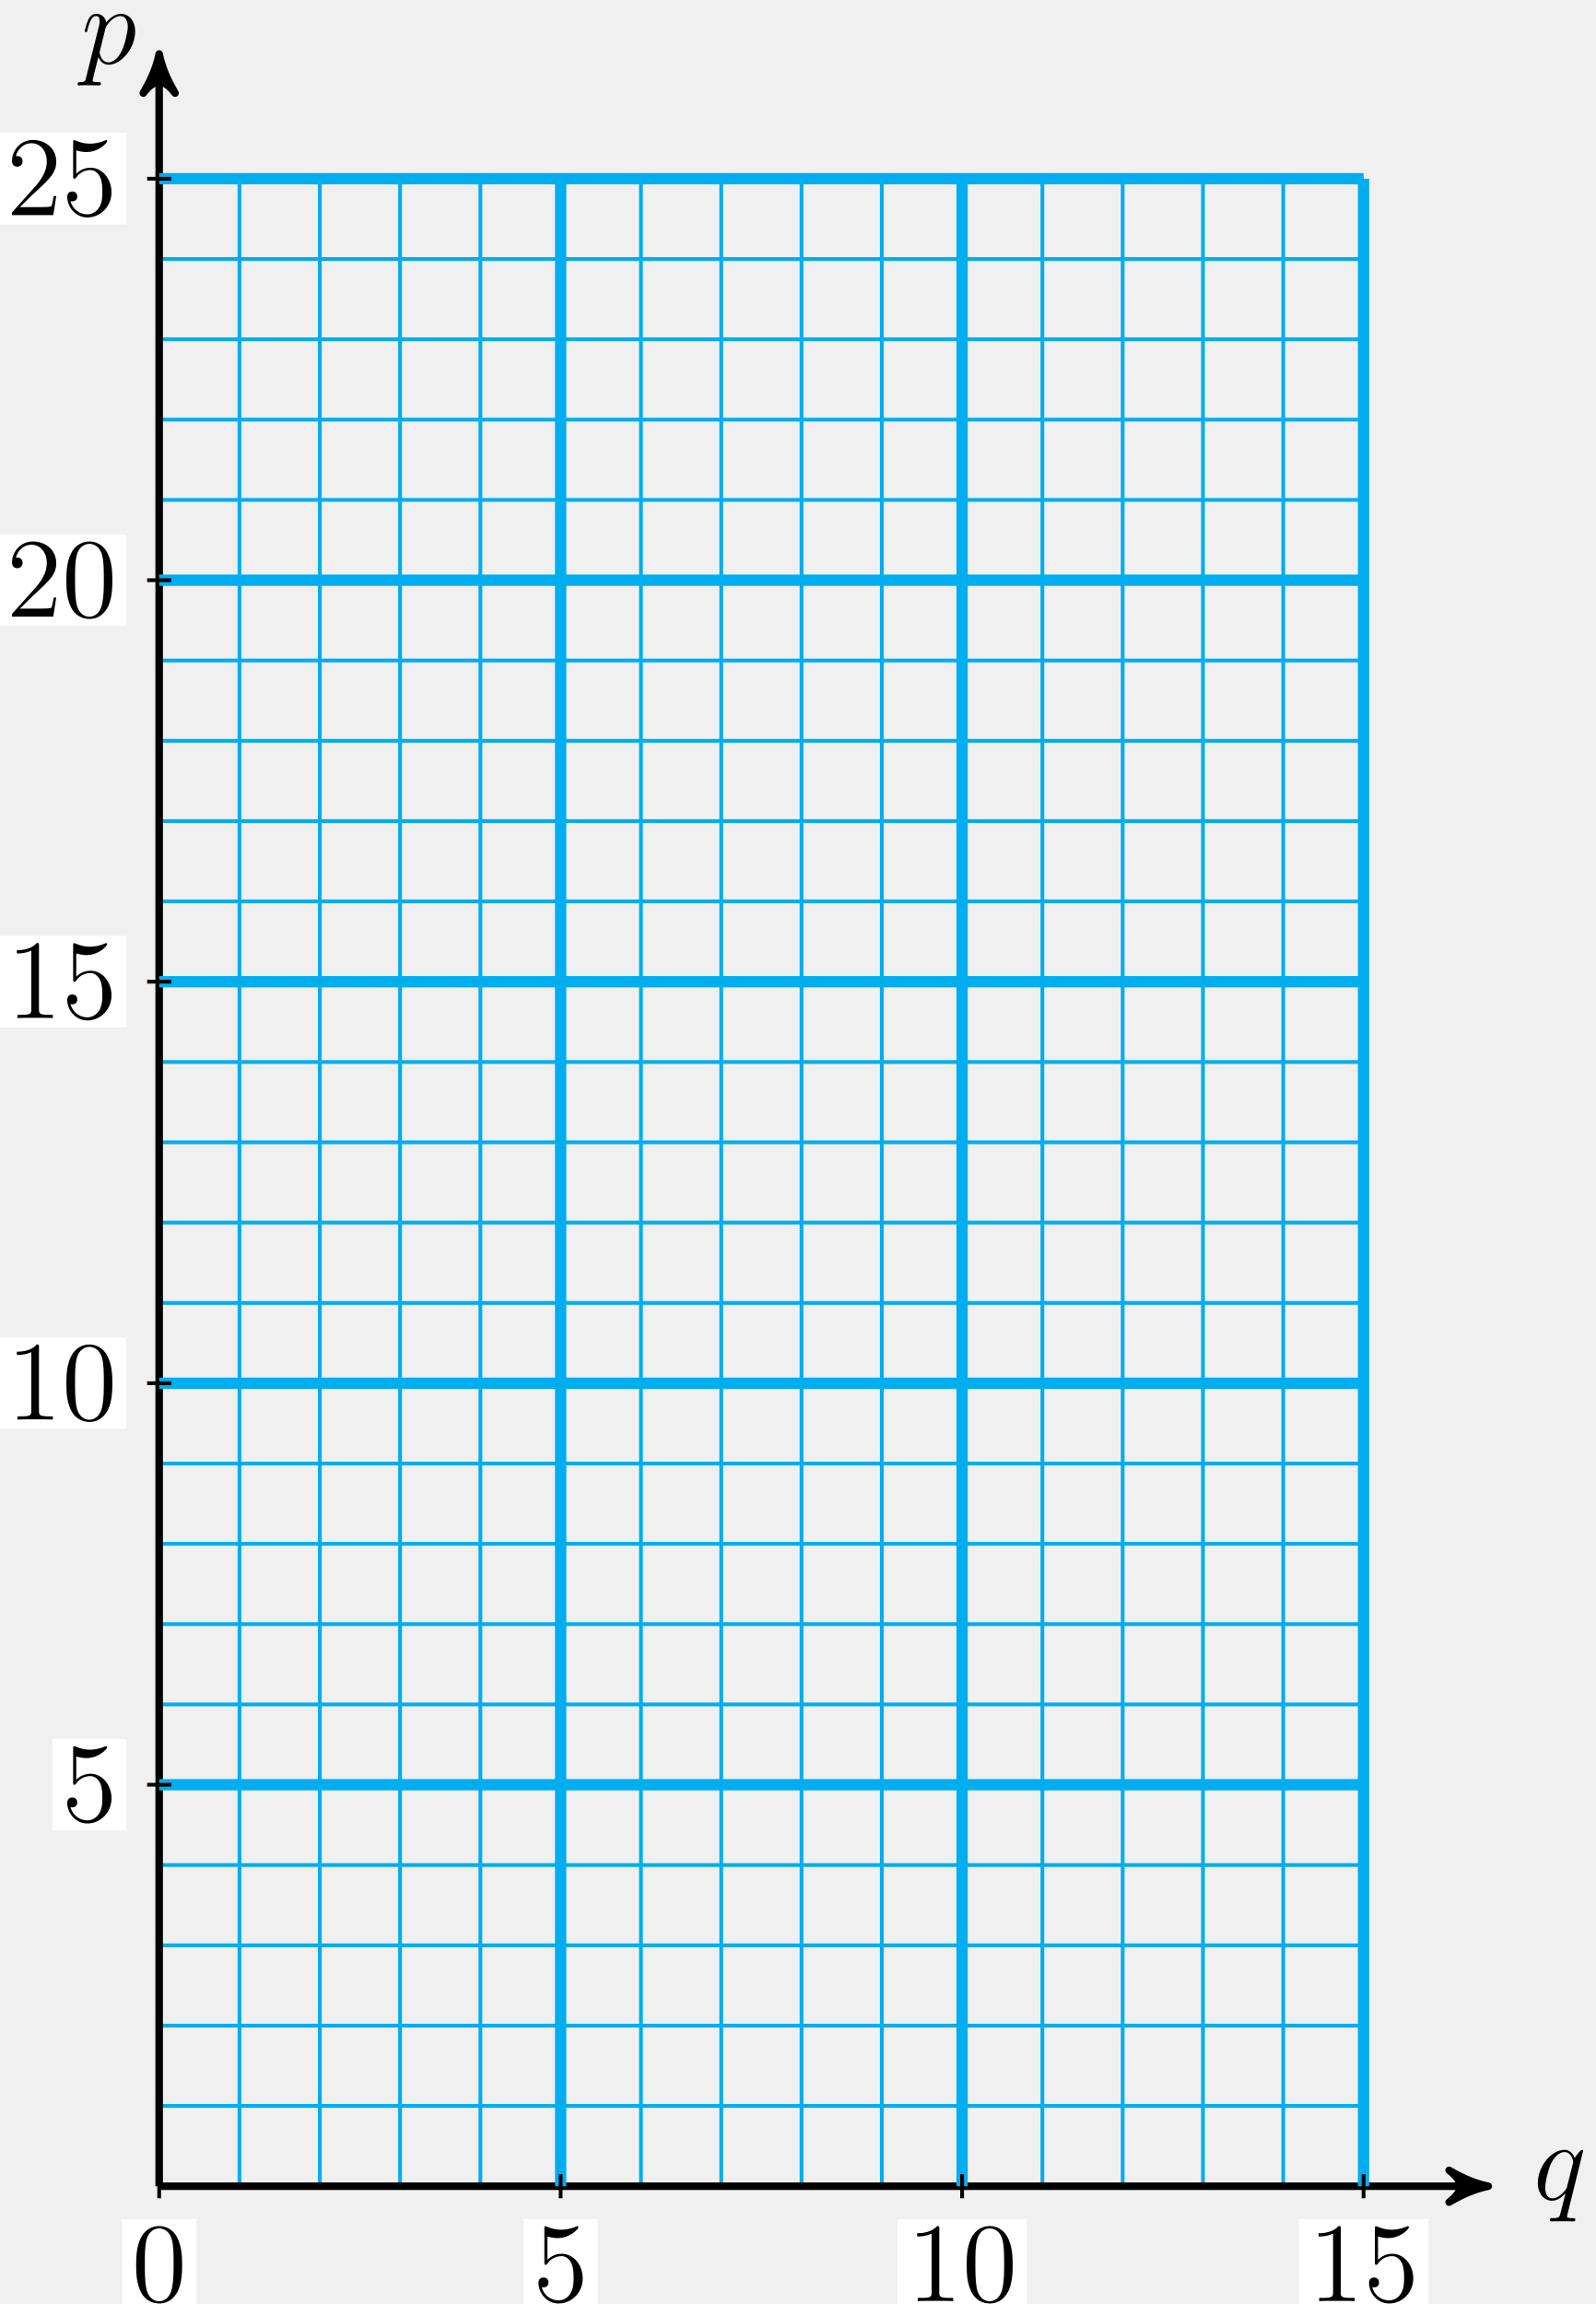
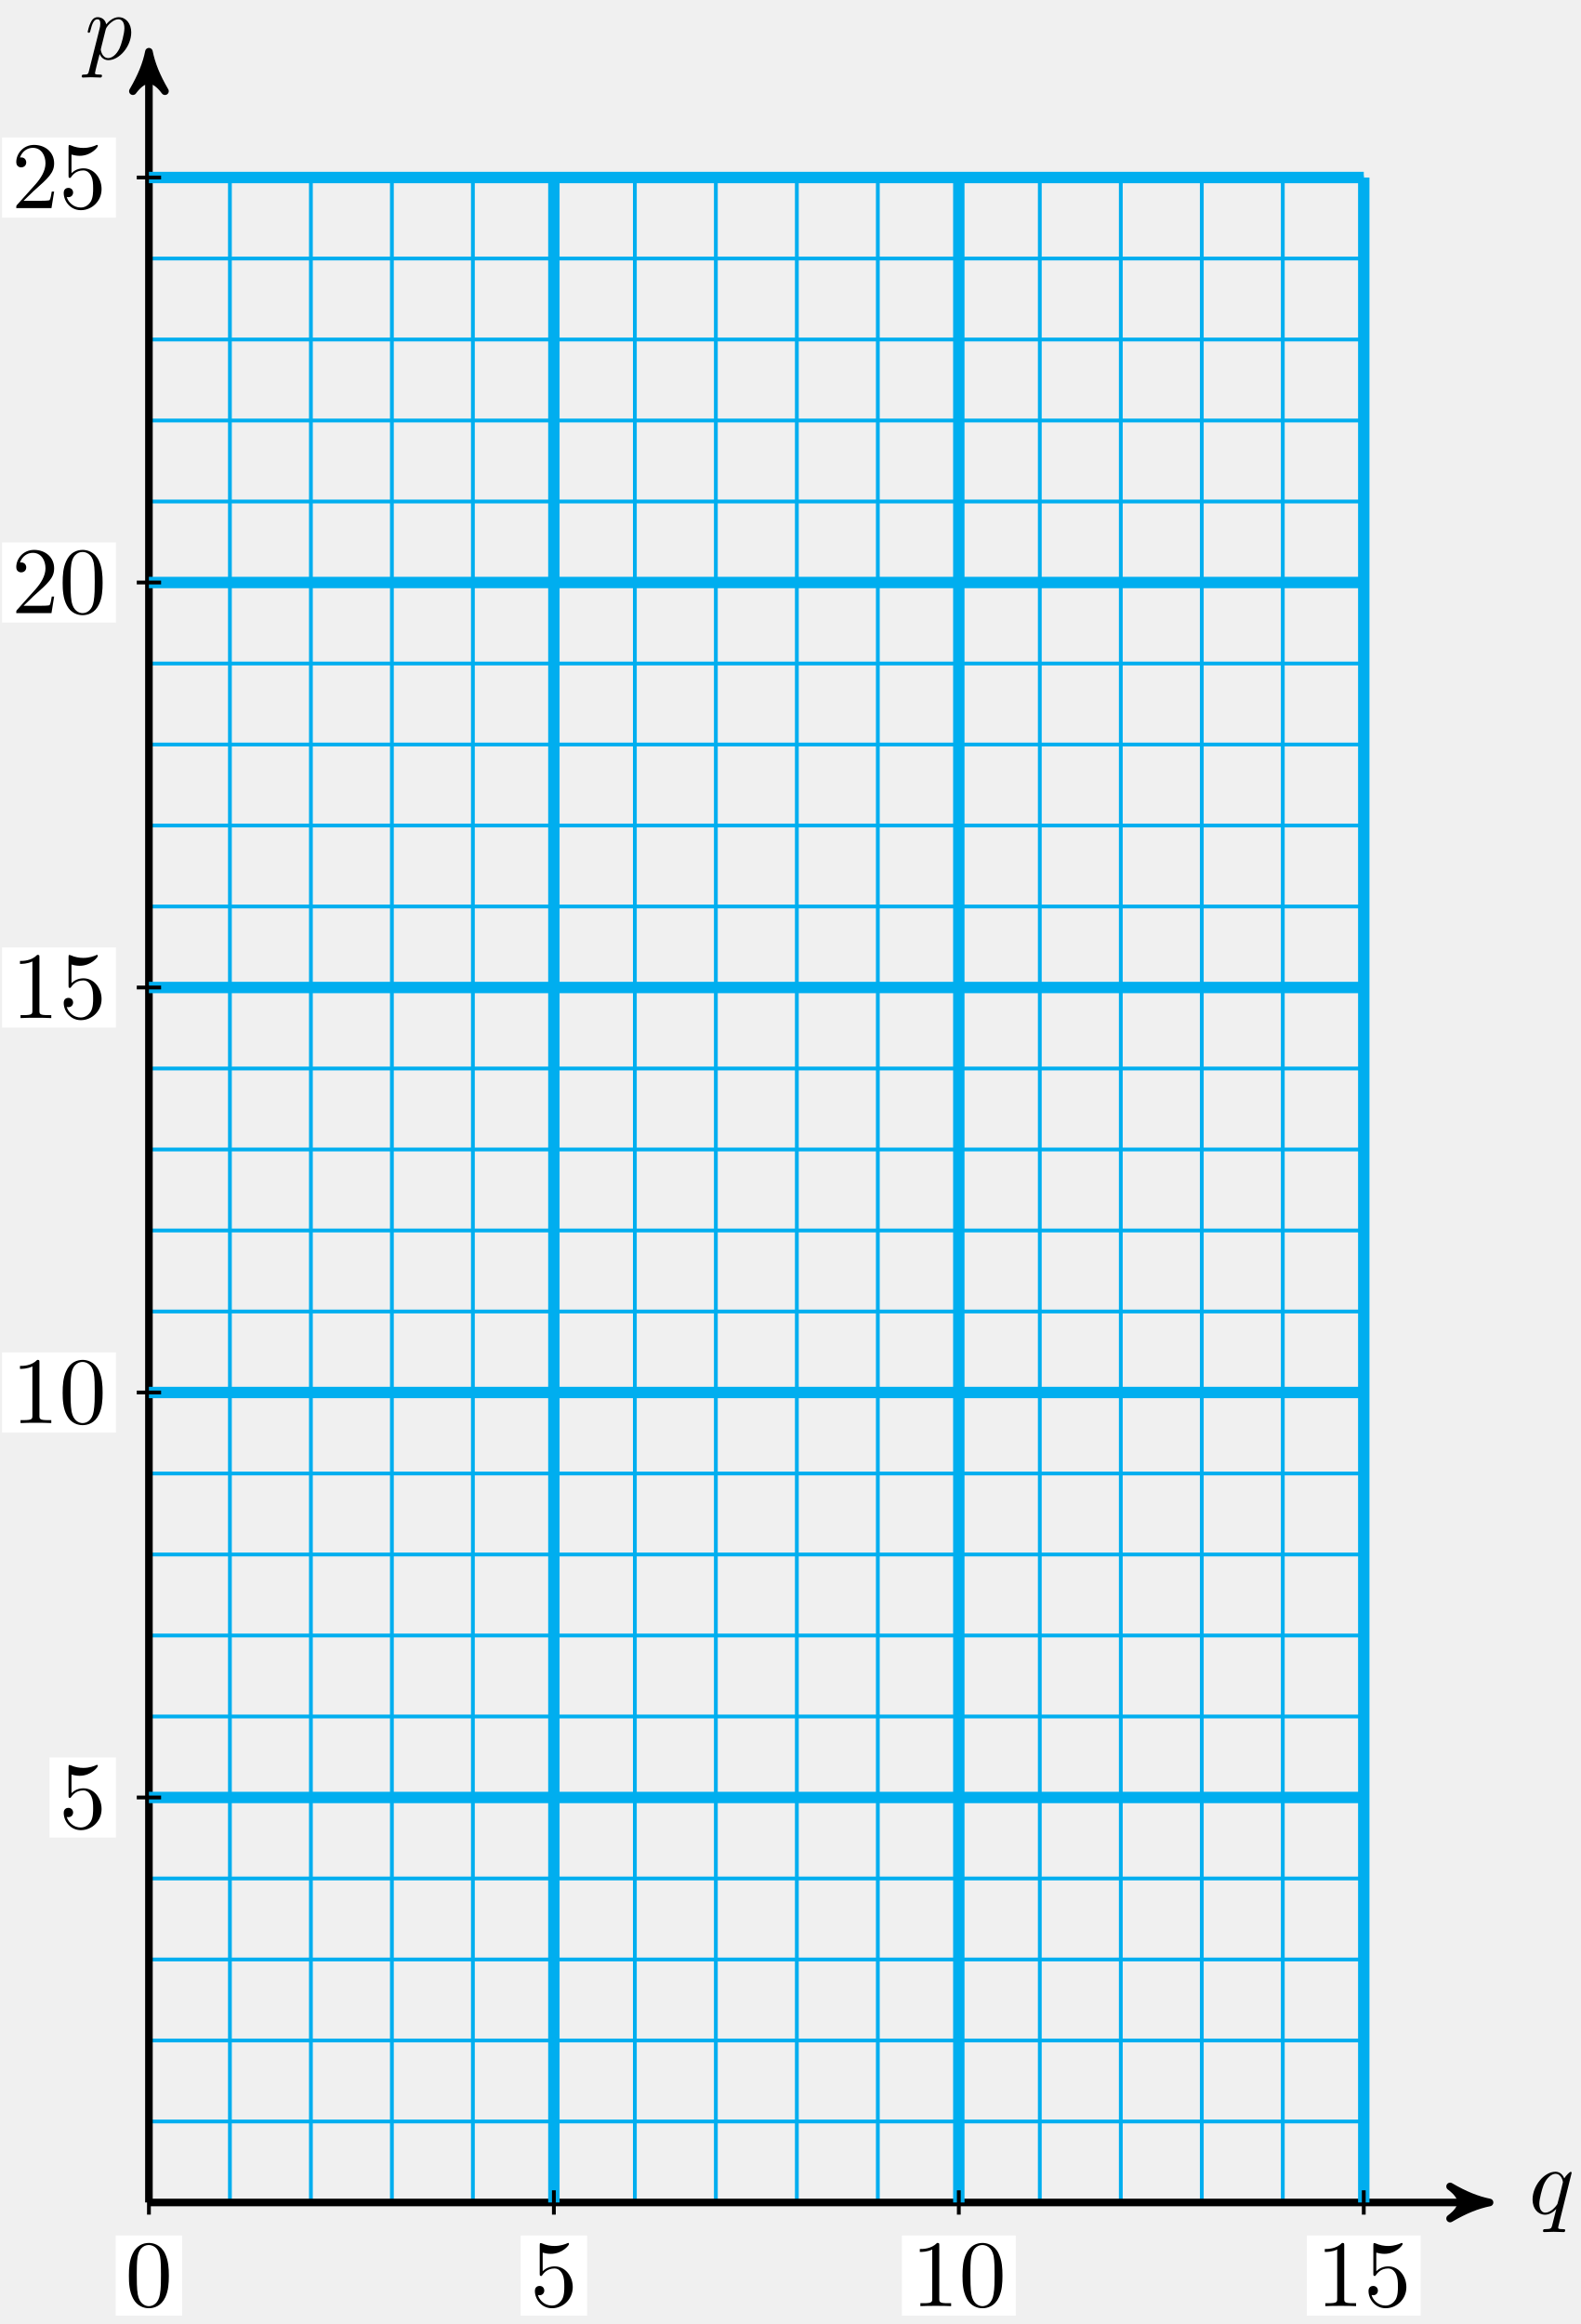
- <svg xmlns="http://www.w3.org/2000/svg" xmlns:xlink="http://www.w3.org/1999/xlink" width="169pt" height="244pt" viewBox="0 0 169 244" version="1.1">
+ <svg xmlns="http://www.w3.org/2000/svg" xmlns:xlink="http://www.w3.org/1999/xlink" version="1.1" width="166" height="244" viewBox="0 0 166 244">
  <defs>
-     <g>
-       <symbol overflow="visible" id="glyph0-0">
-         <path style="stroke:none;" d="" />
-       </symbol>
-       <symbol overflow="visible" id="glyph0-1">
-         <path style="stroke:none;" d="M 5.266 -5.156 C 5.266 -5.219 5.219 -5.266 5.156 -5.266 C 5.062 -5.266 4.609 -4.828 4.375 -4.406 C 4.156 -4.953 3.797 -5.266 3.281 -5.266 C 1.922 -5.266 0.469 -3.531 0.469 -1.75 C 0.469 -0.578 1.156 0.125 1.969 0.125 C 2.609 0.125 3.125 -0.359 3.375 -0.641 L 3.391 -0.625 L 2.938 1.172 L 2.828 1.609 C 2.719 1.953 2.547 1.953 1.984 1.969 C 1.859 1.969 1.734 1.969 1.734 2.203 C 1.734 2.281 1.812 2.312 1.891 2.312 C 2.062 2.312 2.266 2.297 2.438 2.297 L 3.656 2.297 C 3.844 2.297 4.047 2.312 4.219 2.312 C 4.297 2.312 4.438 2.312 4.438 2.094 C 4.438 1.969 4.344 1.969 4.156 1.969 C 3.594 1.969 3.562 1.891 3.562 1.797 C 3.562 1.734 3.578 1.719 3.609 1.562 Z M 3.578 -1.422 C 3.531 -1.219 3.531 -1.188 3.359 -0.969 C 3.094 -0.641 2.562 -0.125 2.016 -0.125 C 1.516 -0.125 1.25 -0.562 1.25 -1.266 C 1.25 -1.922 1.609 -3.266 1.844 -3.766 C 2.25 -4.609 2.812 -5.031 3.281 -5.031 C 4.062 -5.031 4.219 -4.047 4.219 -3.953 C 4.219 -3.938 4.188 -3.797 4.172 -3.766 Z M 3.578 -1.422 " />
-       </symbol>
-       <symbol overflow="visible" id="glyph0-2">
-         <path style="stroke:none;" d="M 0.516 1.516 C 0.438 1.875 0.375 1.969 -0.109 1.969 C -0.25 1.969 -0.375 1.969 -0.375 2.203 C -0.375 2.219 -0.359 2.312 -0.234 2.312 C -0.078 2.312 0.094 2.297 0.25 2.297 L 0.766 2.297 C 1.016 2.297 1.625 2.312 1.875 2.312 C 1.953 2.312 2.094 2.312 2.094 2.109 C 2.094 1.969 2.016 1.969 1.812 1.969 C 1.25 1.969 1.219 1.891 1.219 1.797 C 1.219 1.656 1.75 -0.406 1.828 -0.688 C 1.953 -0.344 2.281 0.125 2.906 0.125 C 4.25 0.125 5.719 -1.641 5.719 -3.391 C 5.719 -4.5 5.094 -5.266 4.203 -5.266 C 3.438 -5.266 2.781 -4.531 2.656 -4.359 C 2.562 -4.953 2.094 -5.266 1.609 -5.266 C 1.266 -5.266 0.984 -5.109 0.766 -4.656 C 0.547 -4.219 0.375 -3.484 0.375 -3.438 C 0.375 -3.391 0.438 -3.328 0.516 -3.328 C 0.609 -3.328 0.625 -3.344 0.688 -3.625 C 0.875 -4.328 1.094 -5.031 1.578 -5.031 C 1.859 -5.031 1.953 -4.844 1.953 -4.484 C 1.953 -4.203 1.906 -4.078 1.859 -3.859 Z M 2.578 -3.734 C 2.672 -4.062 3 -4.406 3.188 -4.578 C 3.328 -4.703 3.719 -5.031 4.172 -5.031 C 4.703 -5.031 4.938 -4.5 4.938 -3.891 C 4.938 -3.312 4.609 -1.953 4.297 -1.344 C 4 -0.688 3.453 -0.125 2.906 -0.125 C 2.094 -0.125 1.953 -1.141 1.953 -1.188 C 1.953 -1.234 1.984 -1.328 2 -1.391 Z M 2.578 -3.734 " />
-       </symbol>
-       <symbol overflow="visible" id="glyph1-0">
-         <path style="stroke:none;" d="" />
-       </symbol>
-       <symbol overflow="visible" id="glyph1-1">
-         <path style="stroke:none;" d="M 1.531 -6.844 C 2.047 -6.688 2.469 -6.672 2.594 -6.672 C 3.938 -6.672 4.812 -7.656 4.812 -7.828 C 4.812 -7.875 4.781 -7.938 4.703 -7.938 C 4.688 -7.938 4.656 -7.938 4.547 -7.891 C 3.891 -7.609 3.312 -7.562 3 -7.562 C 2.219 -7.562 1.656 -7.812 1.422 -7.906 C 1.344 -7.938 1.312 -7.938 1.297 -7.938 C 1.203 -7.938 1.203 -7.859 1.203 -7.672 L 1.203 -4.125 C 1.203 -3.906 1.203 -3.844 1.344 -3.844 C 1.406 -3.844 1.422 -3.844 1.547 -4 C 1.875 -4.484 2.438 -4.766 3.031 -4.766 C 3.672 -4.766 3.984 -4.188 4.078 -3.984 C 4.281 -3.516 4.297 -2.922 4.297 -2.469 C 4.297 -2.016 4.297 -1.344 3.953 -0.797 C 3.688 -0.375 3.234 -0.078 2.703 -0.078 C 1.906 -0.078 1.141 -0.609 0.922 -1.484 C 0.984 -1.453 1.047 -1.453 1.109 -1.453 C 1.312 -1.453 1.641 -1.562 1.641 -1.969 C 1.641 -2.312 1.406 -2.5 1.109 -2.5 C 0.891 -2.5 0.578 -2.391 0.578 -1.922 C 0.578 -0.906 1.406 0.25 2.719 0.25 C 4.078 0.25 5.266 -0.891 5.266 -2.406 C 5.266 -3.828 4.297 -5.016 3.047 -5.016 C 2.359 -5.016 1.844 -4.703 1.531 -4.375 Z M 1.531 -6.844 " />
-       </symbol>
-       <symbol overflow="visible" id="glyph1-2">
-         <path style="stroke:none;" d="M 3.438 -7.656 C 3.438 -7.938 3.438 -7.953 3.203 -7.953 C 2.922 -7.625 2.312 -7.188 1.094 -7.188 L 1.094 -6.844 C 1.359 -6.844 1.953 -6.844 2.625 -7.141 L 2.625 -0.922 C 2.625 -0.484 2.578 -0.344 1.531 -0.344 L 1.156 -0.344 L 1.156 0 C 1.484 -0.031 2.641 -0.031 3.031 -0.031 C 3.438 -0.031 4.578 -0.031 4.906 0 L 4.906 -0.344 L 4.531 -0.344 C 3.484 -0.344 3.438 -0.484 3.438 -0.922 Z M 3.438 -7.656 " />
-       </symbol>
-       <symbol overflow="visible" id="glyph1-3">
-         <path style="stroke:none;" d="M 5.359 -3.828 C 5.359 -4.812 5.297 -5.781 4.859 -6.688 C 4.375 -7.688 3.516 -7.953 2.922 -7.953 C 2.234 -7.953 1.391 -7.609 0.938 -6.609 C 0.609 -5.859 0.484 -5.109 0.484 -3.828 C 0.484 -2.672 0.578 -1.797 1 -0.938 C 1.469 -0.031 2.297 0.25 2.922 0.25 C 3.953 0.25 4.547 -0.375 4.906 -1.062 C 5.328 -1.953 5.359 -3.125 5.359 -3.828 Z M 2.922 0.016 C 2.531 0.016 1.75 -0.203 1.531 -1.5 C 1.406 -2.219 1.406 -3.125 1.406 -3.969 C 1.406 -4.953 1.406 -5.828 1.594 -6.531 C 1.797 -7.344 2.406 -7.703 2.922 -7.703 C 3.375 -7.703 4.062 -7.438 4.297 -6.406 C 4.453 -5.719 4.453 -4.781 4.453 -3.969 C 4.453 -3.172 4.453 -2.266 4.312 -1.531 C 4.094 -0.219 3.328 0.016 2.922 0.016 Z M 2.922 0.016 " />
-       </symbol>
-       <symbol overflow="visible" id="glyph1-4">
-         <path style="stroke:none;" d="M 5.266 -2.016 L 5 -2.016 C 4.953 -1.812 4.859 -1.141 4.75 -0.953 C 4.656 -0.844 3.984 -0.844 3.625 -0.844 L 1.406 -0.844 C 1.734 -1.125 2.469 -1.891 2.766 -2.172 C 4.594 -3.844 5.266 -4.469 5.266 -5.656 C 5.266 -7.031 4.172 -7.953 2.781 -7.953 C 1.406 -7.953 0.578 -6.766 0.578 -5.734 C 0.578 -5.125 1.109 -5.125 1.141 -5.125 C 1.406 -5.125 1.703 -5.312 1.703 -5.688 C 1.703 -6.031 1.484 -6.25 1.141 -6.25 C 1.047 -6.25 1.016 -6.25 0.984 -6.234 C 1.203 -7.047 1.859 -7.609 2.625 -7.609 C 3.641 -7.609 4.266 -6.75 4.266 -5.656 C 4.266 -4.641 3.688 -3.75 3 -2.984 L 0.578 -0.281 L 0.578 0 L 4.953 0 Z M 5.266 -2.016 " />
-       </symbol>
-     </g>
+     <path id="font_1_2" d="M.452 .431C.452 .435 .449 .441 .442 .441 .431 .441 .391 .401 .374 .372 .352 .426 .313 .442 .281 .442 .163 .442 .04 .294 .04 .149 .04 .051 .099-.011 .172-.011 .215-.011 .254 .013 .29 .049 .281 .014 .248-.121 .245-.13 .237-.158 .229-.162 .173-.163 .16-.163 .15-.163 .15-.183 .15-.184 .15-.194 .163-.194 .195-.194 .23-.191 .263-.191 .297-.191 .333-.194 .366-.194 .371-.194 .384-.194 .384-.174 .384-.163 .374-.163 .358-.163 .31-.163 .31-.156 .31-.147 .31-.14 .312-.134 .314-.125L.452 .431M.175 .011C.115 .011 .111 .088 .111 .105 .111 .153 .14 .262 .157 .304 .188 .378 .24 .42 .281 .42 .346 .42 .36 .339 .36 .332 .36 .326 .305 .107 .302 .103 .287 .075 .231 .011 .175 .011Z" />
+     <path id="font_1_1" d="M.045-.122C.037-.156 .035-.163-.009-.163-.021-.163-.032-.163-.032-.182-.032-.19-.027-.194-.019-.194 .008-.194 .037-.191 .065-.191 .098-.191 .132-.194 .164-.194 .169-.194 .182-.194 .182-.174 .182-.163 .172-.163 .158-.163 .108-.163 .108-.156 .108-.147 .108-.135 .15 .028 .157 .053 .17 .024 .198-.011 .249-.011 .365-.011 .49 .135 .49 .282 .49 .376 .433 .442 .357 .442 .307 .442 .259 .406 .226 .367 .216 .421 .173 .442 .136 .442 .09 .442 .071 .403 .062 .385 .044 .351 .031 .291 .031 .288 .031 .278 .041 .278 .043 .278 .053 .278 .054 .279 .06 .301 .077 .372 .097 .42 .133 .42 .15 .42 .164 .412 .164 .374 .164 .351 .161 .34 .157 .323L.045-.122M.221 .312C.228 .339 .255 .367 .273 .382 .308 .413 .337 .42 .354 .42 .394 .42 .418 .385 .418 .326 .418 .267 .385 .152 .367 .114 .333 .044 .285 .011 .248 .011 .182 .011 .169 .094 .169 .1 .169 .102 .169 .104 .172 .116L.221 .312Z" />
+     <path id="font_2_4" d="M.449 .2C.449 .319 .367 .419 .259 .419 .211 .419 .168 .403 .132 .368V.564C.152 .558 .185 .551 .217 .551 .34 .551 .41 .642 .41 .655 .41 .661 .407 .666 .4 .666 .399 .666 .397 .666 .392 .663 .372 .654 .323 .634 .256 .634 .216 .634 .17 .641 .123 .662 .115 .665 .113 .665 .111 .665 .101 .665 .101 .657 .101 .641V.344C.101 .326 .101 .318 .115 .318 .122 .318 .124 .321 .128 .327 .139 .343 .176 .397 .257 .397 .309 .397 .334 .351 .342 .333 .358 .296 .36 .257 .36 .207 .36 .172 .36 .112 .336 .07 .312 .031 .275 .006 .229 .006 .156 .006 .099 .058 .082 .117 .085 .116 .088 .115 .099 .115 .132 .115 .149 .14 .149 .164 .149 .188 .132 .213 .099 .213 .085 .213 .05 .206 .05 .16 .05 .074 .119-.022 .231-.022 .347-.022 .449 .073 .449 .2Z" />
+     <path id="font_2_2" d="M.294 .64C.294 .664 .294 .666 .271 .666 .209 .602 .121 .602 .089 .602V.571C.109 .571 .168 .571 .22 .597V.079C.22 .043 .217 .031 .127 .031H.095V0C.13 .003 .217 .003 .257 .003 .297 .003 .384 .003 .419 0V.031H.387C.297 .031 .294 .042 .294 .079V.64Z" />
+     <path id="font_2_1" d="M.46 .32C.46 .4 .455 .48 .42 .554 .374 .65 .292 .666 .25 .666 .19 .666 .117 .64 .076 .547 .044 .478 .039 .4 .039 .32 .039 .245 .043 .155 .084 .079 .127-.002 .2-.022 .249-.022 .303-.022 .379-.001 .423 .094 .455 .163 .46 .241 .46 .32M.249-0C.21-0 .151 .025 .133 .121 .122 .181 .122 .273 .122 .332 .122 .396 .122 .462 .13 .516 .149 .635 .224 .644 .249 .644 .282 .644 .348 .626 .367 .527 .377 .471 .377 .395 .377 .332 .377 .257 .377 .189 .366 .125 .351 .03 .294-0 .249-0Z" />
+     <path id="font_2_3" d="M.127 .077 .233 .18C.389 .318 .449 .372 .449 .472 .449 .586 .359 .666 .237 .666 .124 .666 .05 .574 .05 .485 .05 .429 .1 .429 .103 .429 .12 .429 .155 .441 .155 .482 .155 .508 .137 .534 .102 .534 .094 .534 .092 .534 .089 .533 .112 .598 .166 .635 .224 .635 .315 .635 .358 .554 .358 .472 .358 .392 .308 .313 .253 .251L.061 .037C.05 .026 .05 .024 .05 0H.421L.449 .174H.424C.419 .144 .412 .1 .402 .085 .395 .077 .329 .077 .307 .077H.127Z" />
  </defs>
-   <g id="surface1">
-     <path style="fill:none;stroke-width:0.399;stroke-linecap:butt;stroke-linejoin:miter;stroke:rgb(0%,67.839%,93.729%);stroke-opacity:1;stroke-miterlimit:10;" d="M -0.002 0.001 L 127.561 0.001 M -0.002 8.505 L 127.561 8.505 M -0.002 17.008 L 127.561 17.008 M -0.002 25.512 L 127.561 25.512 M -0.002 34.016 L 127.561 34.016 M -0.002 42.52 L 127.561 42.52 M -0.002 51.024 L 127.561 51.024 M -0.002 59.528 L 127.561 59.528 M -0.002 68.032 L 127.561 68.032 M -0.002 76.536 L 127.561 76.536 M -0.002 85.04 L 127.561 85.04 M -0.002 93.544 L 127.561 93.544 M -0.002 102.051 L 127.561 102.051 M -0.002 110.555 L 127.561 110.555 M -0.002 119.059 L 127.561 119.059 M -0.002 127.563 L 127.561 127.563 M -0.002 136.067 L 127.561 136.067 M -0.002 144.571 L 127.561 144.571 M -0.002 153.075 L 127.561 153.075 M -0.002 161.579 L 127.561 161.579 M -0.002 170.083 L 127.561 170.083 M -0.002 178.587 L 127.561 178.587 M -0.002 187.09 L 127.561 187.09 M -0.002 195.594 L 127.561 195.594 M -0.002 204.098 L 127.561 204.098 M -0.002 212.598 L 127.561 212.598 M -0.002 0.001 L -0.002 212.602 M 8.502 0.001 L 8.502 212.602 M 17.01 0.001 L 17.01 212.602 M 25.514 0.001 L 25.514 212.602 M 34.018 0.001 L 34.018 212.602 M 42.522 0.001 L 42.522 212.602 M 51.026 0.001 L 51.026 212.602 M 59.53 0.001 L 59.53 212.602 M 68.034 0.001 L 68.034 212.602 M 76.537 0.001 L 76.537 212.602 M 85.041 0.001 L 85.041 212.602 M 93.545 0.001 L 93.545 212.602 M 102.049 0.001 L 102.049 212.602 M 110.553 0.001 L 110.553 212.602 M 119.057 0.001 L 119.057 212.602 M 127.561 0.001 L 127.561 212.602 " transform="matrix(1,0,0,-1,16.861,231.528)" />
-     <path style="fill:none;stroke-width:0.797;stroke-linecap:butt;stroke-linejoin:miter;stroke:rgb(0%,0%,0%);stroke-opacity:1;stroke-miterlimit:10;" d="M -0.002 0.001 L 139.733 0.001 " transform="matrix(1,0,0,-1,16.861,231.528)" />
-     <path style="fill-rule:nonzero;fill:rgb(0%,0%,0%);fill-opacity:1;stroke-width:0.797;stroke-linecap:butt;stroke-linejoin:round;stroke:rgb(0%,0%,0%);stroke-opacity:1;stroke-miterlimit:10;" d="M 1.038 0.001 C -0.259 0.258 -1.556 0.778 -3.107 1.684 C -1.556 0.516 -1.556 -0.519 -3.107 -1.683 C -1.556 -0.777 -0.259 -0.257 1.038 0.001 Z M 1.038 0.001 " transform="matrix(1,0,0,-1,156.595,231.528)" />
-     <g style="fill:rgb(0%,0%,0%);fill-opacity:1;">
-       <use xlink:href="#glyph0-1" x="162.413" y="232.939" />
-     </g>
-     <path style="fill:none;stroke-width:0.797;stroke-linecap:butt;stroke-linejoin:miter;stroke:rgb(0%,0%,0%);stroke-opacity:1;stroke-miterlimit:10;" d="M -0.002 0.001 L -0.002 224.774 " transform="matrix(1,0,0,-1,16.861,231.528)" />
-     <path style="fill-rule:nonzero;fill:rgb(0%,0%,0%);fill-opacity:1;stroke-width:0.797;stroke-linecap:butt;stroke-linejoin:round;stroke:rgb(0%,0%,0%);stroke-opacity:1;stroke-miterlimit:10;" d="M 1.038 0.002 C -0.259 0.259 -1.556 0.779 -3.107 1.685 C -1.556 0.517 -1.556 -0.518 -3.107 -1.682 C -1.556 -0.776 -0.259 -0.26 1.038 0.002 Z M 1.038 0.002 " transform="matrix(0,-1,-1,0,16.861,6.75275)" />
-     <g style="fill:rgb(0%,0%,0%);fill-opacity:1;">
-       <use xlink:href="#glyph0-2" x="8.595" y="6.73" />
-     </g>
-     <path style="fill:none;stroke-width:1.196;stroke-linecap:butt;stroke-linejoin:miter;stroke:rgb(0%,67.839%,93.729%);stroke-opacity:1;stroke-miterlimit:10;" d="M 42.522 0.001 L 42.522 212.602 " transform="matrix(1,0,0,-1,16.861,231.528)" />
-     <path style="fill:none;stroke-width:0.399;stroke-linecap:butt;stroke-linejoin:miter;stroke:rgb(0%,0%,0%);stroke-opacity:1;stroke-miterlimit:10;" d="M 42.522 1.274 L 42.522 -1.277 " transform="matrix(1,0,0,-1,16.861,231.528)" />
-     <path style=" stroke:none;fill-rule:nonzero;fill:rgb(100%,100%,100%);fill-opacity:1;" d="M 55.457 244.691 L 63.305 244.691 L 63.305 234.996 L 55.457 234.996 Z M 55.457 244.691 " />
-     <g style="fill:rgb(0%,0%,0%);fill-opacity:1;">
-       <use xlink:href="#glyph1-1" x="56.455" y="243.696" />
-     </g>
-     <path style="fill:none;stroke-width:1.196;stroke-linecap:butt;stroke-linejoin:miter;stroke:rgb(0%,67.839%,93.729%);stroke-opacity:1;stroke-miterlimit:10;" d="M 85.041 0.001 L 85.041 212.602 " transform="matrix(1,0,0,-1,16.861,231.528)" />
-     <path style="fill:none;stroke-width:0.399;stroke-linecap:butt;stroke-linejoin:miter;stroke:rgb(0%,0%,0%);stroke-opacity:1;stroke-miterlimit:10;" d="M 85.041 1.274 L 85.041 -1.277 " transform="matrix(1,0,0,-1,16.861,231.528)" />
-     <path style=" stroke:none;fill-rule:nonzero;fill:rgb(100%,100%,100%);fill-opacity:1;" d="M 95.055 244.691 L 108.75 244.691 L 108.75 234.996 L 95.055 234.996 Z M 95.055 244.691 " />
-     <g style="fill:rgb(0%,0%,0%);fill-opacity:1;">
-       <use xlink:href="#glyph1-2" x="96.049" y="243.696" />
-       <use xlink:href="#glyph1-3" x="101.902" y="243.696" />
-     </g>
-     <path style="fill:none;stroke-width:1.196;stroke-linecap:butt;stroke-linejoin:miter;stroke:rgb(0%,67.839%,93.729%);stroke-opacity:1;stroke-miterlimit:10;" d="M 127.561 0.001 L 127.561 212.602 " transform="matrix(1,0,0,-1,16.861,231.528)" />
-     <path style="fill:none;stroke-width:0.399;stroke-linecap:butt;stroke-linejoin:miter;stroke:rgb(0%,0%,0%);stroke-opacity:1;stroke-miterlimit:10;" d="M 127.561 1.274 L 127.561 -1.277 " transform="matrix(1,0,0,-1,16.861,231.528)" />
-     <path style=" stroke:none;fill-rule:nonzero;fill:rgb(100%,100%,100%);fill-opacity:1;" d="M 137.574 244.691 L 151.273 244.691 L 151.273 234.996 L 137.574 234.996 Z M 137.574 244.691 " />
-     <g style="fill:rgb(0%,0%,0%);fill-opacity:1;">
-       <use xlink:href="#glyph1-2" x="138.57" y="243.696" />
-       <use xlink:href="#glyph1-1" x="144.423" y="243.696" />
-     </g>
-     <path style="fill:none;stroke-width:0.399;stroke-linecap:butt;stroke-linejoin:miter;stroke:rgb(0%,0%,0%);stroke-opacity:1;stroke-miterlimit:10;" d="M -0.002 1.274 L -0.002 -1.277 " transform="matrix(1,0,0,-1,16.861,231.528)" />
-     <path style=" stroke:none;fill-rule:nonzero;fill:rgb(100%,100%,100%);fill-opacity:1;" d="M 12.938 244.691 L 20.785 244.691 L 20.785 234.996 L 12.938 234.996 Z M 12.938 244.691 " />
-     <g style="fill:rgb(0%,0%,0%);fill-opacity:1;">
-       <use xlink:href="#glyph1-3" x="13.934" y="243.696" />
-     </g>
-     <path style="fill:none;stroke-width:1.196;stroke-linecap:butt;stroke-linejoin:miter;stroke:rgb(0%,67.839%,93.729%);stroke-opacity:1;stroke-miterlimit:10;" d="M -0.002 42.52 L 127.561 42.52 " transform="matrix(1,0,0,-1,16.861,231.528)" />
-     <path style="fill:none;stroke-width:0.399;stroke-linecap:butt;stroke-linejoin:miter;stroke:rgb(0%,0%,0%);stroke-opacity:1;stroke-miterlimit:10;" d="M 1.276 42.52 L -1.275 42.52 " transform="matrix(1,0,0,-1,16.861,231.528)" />
-     <path style=" stroke:none;fill-rule:nonzero;fill:rgb(100%,100%,100%);fill-opacity:1;" d="M 5.547 193.855 L 13.395 193.855 L 13.395 184.16 L 5.547 184.16 Z M 5.547 193.855 " />
-     <g style="fill:rgb(0%,0%,0%);fill-opacity:1;">
-       <use xlink:href="#glyph1-1" x="6.544" y="192.86" />
-     </g>
-     <path style="fill:none;stroke-width:1.196;stroke-linecap:butt;stroke-linejoin:miter;stroke:rgb(0%,67.839%,93.729%);stroke-opacity:1;stroke-miterlimit:10;" d="M -0.002 85.04 L 127.561 85.04 " transform="matrix(1,0,0,-1,16.861,231.528)" />
-     <path style="fill:none;stroke-width:0.399;stroke-linecap:butt;stroke-linejoin:miter;stroke:rgb(0%,0%,0%);stroke-opacity:1;stroke-miterlimit:10;" d="M 1.276 85.04 L -1.275 85.04 " transform="matrix(1,0,0,-1,16.861,231.528)" />
-     <path style=" stroke:none;fill-rule:nonzero;fill:rgb(100%,100%,100%);fill-opacity:1;" d="M -0.305 151.336 L 13.395 151.336 L 13.395 141.637 L -0.305 141.637 Z M -0.305 151.336 " />
-     <g style="fill:rgb(0%,0%,0%);fill-opacity:1;">
-       <use xlink:href="#glyph1-2" x="0.691" y="150.339" />
-       <use xlink:href="#glyph1-3" x="6.544" y="150.339" />
-     </g>
-     <path style="fill:none;stroke-width:1.196;stroke-linecap:butt;stroke-linejoin:miter;stroke:rgb(0%,67.839%,93.729%);stroke-opacity:1;stroke-miterlimit:10;" d="M -0.002 127.563 L 127.561 127.563 " transform="matrix(1,0,0,-1,16.861,231.528)" />
-     <path style="fill:none;stroke-width:0.399;stroke-linecap:butt;stroke-linejoin:miter;stroke:rgb(0%,0%,0%);stroke-opacity:1;stroke-miterlimit:10;" d="M 1.276 127.563 L -1.275 127.563 " transform="matrix(1,0,0,-1,16.861,231.528)" />
-     <path style=" stroke:none;fill-rule:nonzero;fill:rgb(100%,100%,100%);fill-opacity:1;" d="M -0.305 108.816 L 13.395 108.816 L 13.395 99.117 L -0.305 99.117 Z M -0.305 108.816 " />
-     <g style="fill:rgb(0%,0%,0%);fill-opacity:1;">
-       <use xlink:href="#glyph1-2" x="0.691" y="107.818" />
-       <use xlink:href="#glyph1-1" x="6.544" y="107.818" />
-     </g>
-     <path style="fill:none;stroke-width:1.196;stroke-linecap:butt;stroke-linejoin:miter;stroke:rgb(0%,67.839%,93.729%);stroke-opacity:1;stroke-miterlimit:10;" d="M -0.002 170.083 L 127.561 170.083 " transform="matrix(1,0,0,-1,16.861,231.528)" />
-     <path style="fill:none;stroke-width:0.399;stroke-linecap:butt;stroke-linejoin:miter;stroke:rgb(0%,0%,0%);stroke-opacity:1;stroke-miterlimit:10;" d="M 1.276 170.083 L -1.275 170.083 " transform="matrix(1,0,0,-1,16.861,231.528)" />
-     <path style=" stroke:none;fill-rule:nonzero;fill:rgb(100%,100%,100%);fill-opacity:1;" d="M -0.305 66.293 L 13.395 66.293 L 13.395 56.598 L -0.305 56.598 Z M -0.305 66.293 " />
-     <g style="fill:rgb(0%,0%,0%);fill-opacity:1;">
-       <use xlink:href="#glyph1-4" x="0.691" y="65.298" />
-       <use xlink:href="#glyph1-3" x="6.544" y="65.298" />
-     </g>
-     <path style="fill:none;stroke-width:1.196;stroke-linecap:butt;stroke-linejoin:miter;stroke:rgb(0%,67.839%,93.729%);stroke-opacity:1;stroke-miterlimit:10;" d="M -0.002 212.602 L 127.561 212.602 " transform="matrix(1,0,0,-1,16.861,231.528)" />
-     <path style="fill:none;stroke-width:0.399;stroke-linecap:butt;stroke-linejoin:miter;stroke:rgb(0%,0%,0%);stroke-opacity:1;stroke-miterlimit:10;" d="M 1.276 212.602 L -1.275 212.602 " transform="matrix(1,0,0,-1,16.861,231.528)" />
-     <path style=" stroke:none;fill-rule:nonzero;fill:rgb(100%,100%,100%);fill-opacity:1;" d="M -0.305 23.773 L 13.395 23.773 L 13.395 14.078 L -0.305 14.078 Z M -0.305 23.773 " />
-     <g style="fill:rgb(0%,0%,0%);fill-opacity:1;">
-       <use xlink:href="#glyph1-4" x="0.691" y="22.777" />
-       <use xlink:href="#glyph1-1" x="6.544" y="22.777" />
-     </g>
-   </g>
+   <path transform="matrix(1.00005,0,0,-1,15.63808,231.241)" stroke-width=".399" stroke-linecap="butt" stroke-miterlimit="10" stroke-linejoin="miter" fill="none" stroke="#00aeef" d="M0 0H127.562M0 8.504H127.562M0 17.008H127.562M0 25.512H127.562M0 34.017H127.562M0 42.521H127.562M0 51.025H127.562M0 59.529H127.562M0 68.033H127.562M0 76.537H127.562M0 85.041H127.562M0 93.545H127.562M0 102.05H127.562M0 110.554H127.562M0 119.058H127.562M0 127.562H127.562M0 136.066H127.562M0 144.57H127.562M0 153.074H127.562M0 161.578H127.562M0 170.083H127.562M0 178.587H127.562M0 187.091H127.562M0 195.595H127.562M0 204.099H127.562M0 212.6H127.562M0 0V212.603M8.504 0V212.603M17.008 0V212.603M25.512 0V212.603M34.017 0V212.603M42.521 0V212.603M51.025 0V212.603M59.529 0V212.603M68.033 0V212.603M76.537 0V212.603M85.041 0V212.603M93.545 0V212.603M102.05 0V212.603M110.554 0V212.603M119.058 0V212.603M127.559 0V212.603M127.562 212.603" />
+   <path transform="matrix(1.00005,0,0,-1,15.63808,231.241)" stroke-width=".797" stroke-linecap="butt" stroke-miterlimit="10" stroke-linejoin="miter" fill="none" stroke="#000000" d="M0 0H139.734" />
+   <path transform="matrix(1.00005,0,0,-1,155.379,231.241)" d="M1.036 0C-.259 .259-1.554 .777-3.108 1.684-1.554 .518-1.554-.518-3.108-1.684-1.554-.777-.259-.259 1.036 0Z" />
+   <path transform="matrix(1.00005,0,0,-1,155.379,231.241)" stroke-width=".797" stroke-linecap="butt" stroke-linejoin="round" fill="none" stroke="#000000" d="M1.036 0C-.259 .259-1.554 .777-3.108 1.684-1.554 .518-1.554-.518-3.108-1.684-1.554-.777-.259-.259 1.036 0Z" />
+   <use data-text="q" xlink:href="#font_1_2" transform="matrix(9.963098,0,0,-9.9626,160.5333,232.417)" />
+   <path transform="matrix(1.00005,0,0,-1,15.63808,231.241)" stroke-width=".797" stroke-linecap="butt" stroke-miterlimit="10" stroke-linejoin="miter" fill="none" stroke="#000000" d="M0 0V224.775" />
+   <path transform="matrix(0,-1,-1.00005,-0,15.63808,6.465744)" d="M1.036 0C-.259 .259-1.554 .777-3.108 1.684-1.554 .518-1.554-.518-3.108-1.684-1.554-.777-.259-.259 1.036 0Z" />
+   <path transform="matrix(0,-1,-1.00005,-0,15.63808,6.465744)" stroke-width=".797" stroke-linecap="butt" stroke-linejoin="round" fill="none" stroke="#000000" d="M1.036 0C-.259 .259-1.554 .777-3.108 1.684-1.554 .518-1.554-.518-3.108-1.684-1.554-.777-.259-.259 1.036 0Z" />
+   <use data-text="p" xlink:href="#font_1_1" transform="matrix(9.963098,0,0,-9.9626,8.898743,6.207001)" />
+   <path transform="matrix(1.00005,0,0,-1,15.63808,231.241)" stroke-width="1.196" stroke-linecap="butt" stroke-miterlimit="10" stroke-linejoin="miter" fill="none" stroke="#00aeef" d="M42.521 0V212.603" />
+   <path transform="matrix(1.00005,0,0,-1,15.63808,231.241)" stroke-width=".399" stroke-linecap="butt" stroke-miterlimit="10" stroke-linejoin="miter" fill="none" stroke="#000000" d="M42.521 1.276V-1.276" />
+   <path transform="matrix(1.00005,0,0,-1,15.63808,231.241)" d="M39.034-11.88H46.008V-3.467H39.034Z" fill="#ffffff" />
+   <use data-text="5" xlink:href="#font_2_4" transform="matrix(9.963098,0,0,-9.9626,55.67008,242.125)" />
+   <path transform="matrix(1.00005,0,0,-1,15.63808,231.241)" stroke-width="1.196" stroke-linecap="butt" stroke-miterlimit="10" stroke-linejoin="miter" fill="none" stroke="#00aeef" d="M85.041 0V212.603" />
+   <path transform="matrix(1.00005,0,0,-1,15.63808,231.241)" stroke-width=".399" stroke-linecap="butt" stroke-miterlimit="10" stroke-linejoin="miter" fill="none" stroke="#000000" d="M85.041 1.276V-1.276" />
+   <path transform="matrix(1.00005,0,0,-1,15.63808,231.241)" d="M79.064-11.88H91.019V-3.467H79.064Z" fill="#ffffff" />
+   <use data-text="1" xlink:href="#font_2_2" transform="matrix(9.963098,0,0,-9.9626,95.70207,242.125)" />
+   <use data-text="0" xlink:href="#font_2_1" transform="matrix(9.963098,0,0,-9.9626,100.6836,242.125)" />
+   <path transform="matrix(1.00005,0,0,-1,15.63808,231.241)" stroke-width="1.196" stroke-linecap="butt" stroke-miterlimit="10" stroke-linejoin="miter" fill="none" stroke="#00aeef" d="M127.562 0V212.603" />
+   <path transform="matrix(1.00005,0,0,-1,15.63808,231.241)" stroke-width=".399" stroke-linecap="butt" stroke-miterlimit="10" stroke-linejoin="miter" fill="none" stroke="#000000" d="M127.562 1.276V-1.276" />
+   <path transform="matrix(1.00005,0,0,-1,15.63808,231.241)" d="M121.584-11.88H133.54V-3.467H121.584Z" fill="#ffffff" />
+   <use data-text="1" xlink:href="#font_2_2" transform="matrix(9.963098,0,0,-9.9626,138.2252,242.125)" />
+   <use data-text="5" xlink:href="#font_2_4" transform="matrix(9.963098,0,0,-9.9626,143.2068,242.125)" />
+   <path transform="matrix(1.00005,0,0,-1,15.63808,231.241)" stroke-width=".399" stroke-linecap="butt" stroke-miterlimit="10" stroke-linejoin="miter" fill="none" stroke="#000000" d="M0 1.276V-1.276" />
+   <path transform="matrix(1.00005,0,0,-1,15.63808,231.241)" d="M-3.487-11.88H3.487V-3.467H-3.487Z" fill="#ffffff" />
+   <use data-text="0" xlink:href="#font_2_1" transform="matrix(9.963098,0,0,-9.9626,13.14695,242.125)" />
+   <path transform="matrix(1.00005,0,0,-1,15.63808,231.241)" stroke-width="1.196" stroke-linecap="butt" stroke-miterlimit="10" stroke-linejoin="miter" fill="none" stroke="#00aeef" d="M0 42.521H127.562" />
+   <path transform="matrix(1.00005,0,0,-1,15.63808,231.241)" stroke-width=".399" stroke-linecap="butt" stroke-miterlimit="10" stroke-linejoin="miter" fill="none" stroke="#000000" d="M1.276 42.521H-1.276" />
+   <path transform="matrix(1.00005,0,0,-1,15.63808,231.241)" d="M-10.441 38.314H-3.467V46.727H-10.441Z" fill="#ffffff" />
+   <use data-text="5" xlink:href="#font_2_4" transform="matrix(9.963098,0,0,-9.9626,6.192604,191.931)" />
+   <path transform="matrix(1.00005,0,0,-1,15.63808,231.241)" stroke-width="1.196" stroke-linecap="butt" stroke-miterlimit="10" stroke-linejoin="miter" fill="none" stroke="#00aeef" d="M0 85.041H127.562" />
+   <path transform="matrix(1.00005,0,0,-1,15.63808,231.241)" stroke-width=".399" stroke-linecap="butt" stroke-miterlimit="10" stroke-linejoin="miter" fill="none" stroke="#000000" d="M1.276 85.041H-1.276" />
+   <path transform="matrix(1.00005,0,0,-1,15.63808,231.241)" d="M-15.423 80.835H-3.467V89.248H-15.423Z" fill="#ffffff" />
+   <use data-text="1" xlink:href="#font_2_2" transform="matrix(9.963098,0,0,-9.9626,1.210358,149.41)" />
+   <use data-text="0" xlink:href="#font_2_1" transform="matrix(9.963098,0,0,-9.9626,6.19191,149.41)" />
+   <path transform="matrix(1.00005,0,0,-1,15.63808,231.241)" stroke-width="1.196" stroke-linecap="butt" stroke-miterlimit="10" stroke-linejoin="miter" fill="none" stroke="#00aeef" d="M0 127.562H127.562" />
+   <path transform="matrix(1.00005,0,0,-1,15.63808,231.241)" stroke-width=".399" stroke-linecap="butt" stroke-miterlimit="10" stroke-linejoin="miter" fill="none" stroke="#000000" d="M1.276 127.562H-1.276" />
+   <path transform="matrix(1.00005,0,0,-1,15.63808,231.241)" d="M-15.423 123.355H-3.467V131.768H-15.423Z" fill="#ffffff" />
+   <use data-text="1" xlink:href="#font_2_2" transform="matrix(9.963098,0,0,-9.9626,1.210358,106.889)" />
+   <use data-text="5" xlink:href="#font_2_4" transform="matrix(9.963098,0,0,-9.9626,6.19191,106.889)" />
+   <path transform="matrix(1.00005,0,0,-1,15.63808,231.241)" stroke-width="1.196" stroke-linecap="butt" stroke-miterlimit="10" stroke-linejoin="miter" fill="none" stroke="#00aeef" d="M0 170.083H127.562" />
+   <path transform="matrix(1.00005,0,0,-1,15.63808,231.241)" stroke-width=".399" stroke-linecap="butt" stroke-miterlimit="10" stroke-linejoin="miter" fill="none" stroke="#000000" d="M1.276 170.083H-1.276" />
+   <path transform="matrix(1.00005,0,0,-1,15.63808,231.241)" d="M-15.423 165.876H-3.467V174.289H-15.423Z" fill="#ffffff" />
+   <use data-text="2" xlink:href="#font_2_3" transform="matrix(9.963098,0,0,-9.9626,1.210358,64.369)" />
+   <use data-text="0" xlink:href="#font_2_1" transform="matrix(9.963098,0,0,-9.9626,6.19191,64.369)" />
+   <path transform="matrix(1.00005,0,0,-1,15.63808,231.241)" stroke-width="1.196" stroke-linecap="butt" stroke-miterlimit="10" stroke-linejoin="miter" fill="none" stroke="#00aeef" d="M0 212.603H127.562" />
+   <path transform="matrix(1.00005,0,0,-1,15.63808,231.241)" stroke-width=".399" stroke-linecap="butt" stroke-miterlimit="10" stroke-linejoin="miter" fill="none" stroke="#000000" d="M1.276 212.603H-1.276" />
+   <path transform="matrix(1.00005,0,0,-1,15.63808,231.241)" d="M-15.423 208.397H-3.467V216.81H-15.423Z" fill="#ffffff" />
+   <use data-text="2" xlink:href="#font_2_3" transform="matrix(9.963098,0,0,-9.9626,1.210358,21.84799)" />
+   <use data-text="5" xlink:href="#font_2_4" transform="matrix(9.963098,0,0,-9.9626,6.19191,21.84799)" />
</svg>
